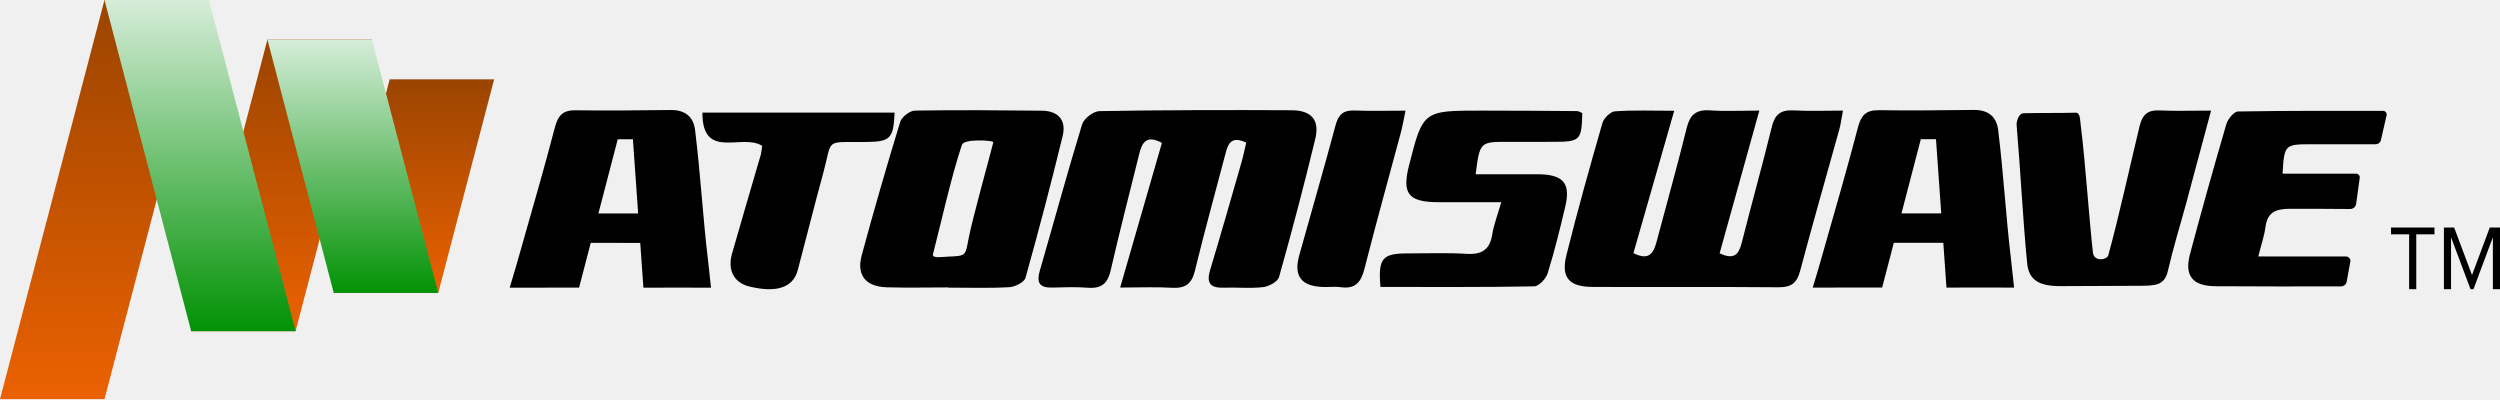
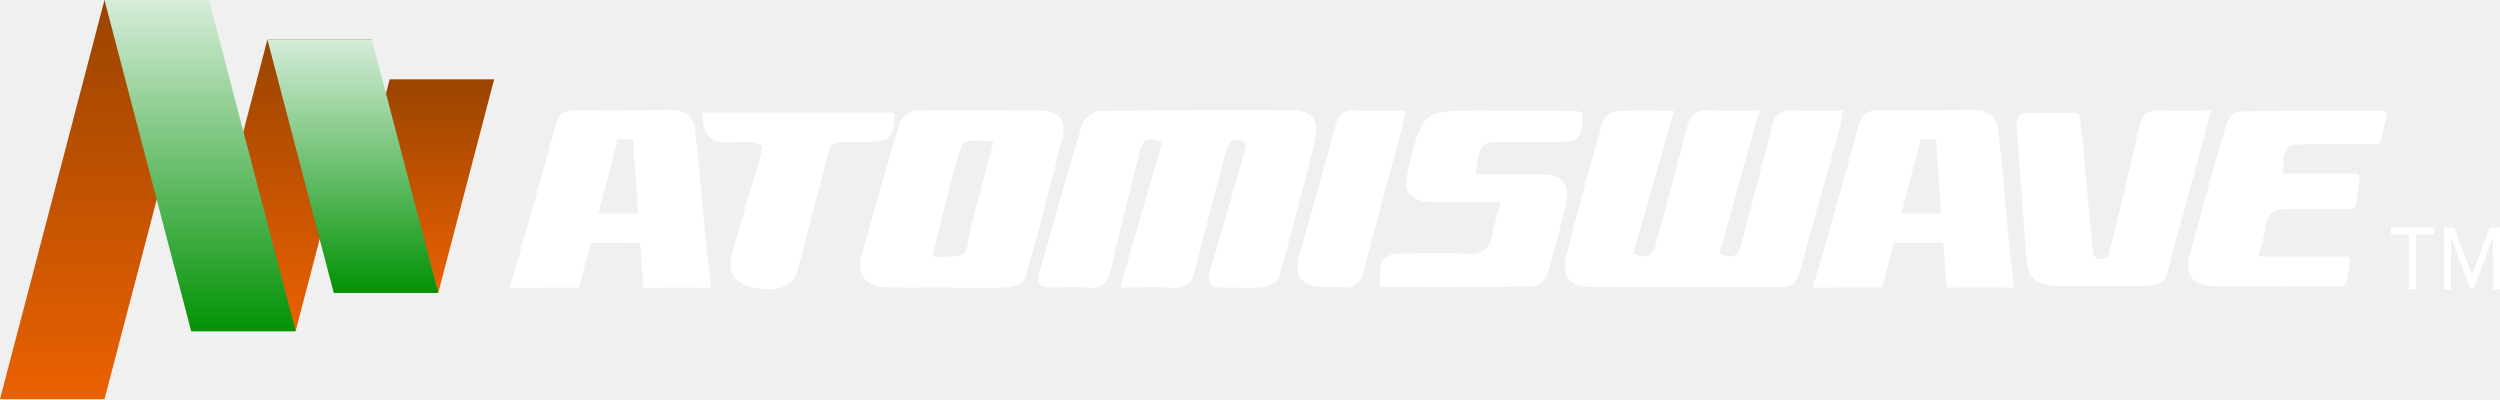
- <svg xmlns="http://www.w3.org/2000/svg" viewBox="0 0 1919.575 306.48">
+ <svg xmlns="http://www.w3.org/2000/svg" viewBox="0 0 1919.575 306.48" version="1.1" id="svg45">
+   <defs id="defs49" />
  <linearGradient id="a" gradientUnits="userSpaceOnUse" x1="317.84" y1="224.944" x2="317.84" y2="60.902">
-     <stop offset="0" stop-color="#eb6101" />
-     <stop offset="1" stop-color="#9a4400" />
+     <stop offset="0" stop-color="#eb6101" id="stop2" />
+     <stop offset="1" stop-color="#9a4400" id="stop4" />
  </linearGradient>
-   <path fill="url(#a)" d="M336.482 224.944h-80.224l42.94-164.042h80.225z" />
+   <path fill="url(#a)" d="M336.482 224.944h-80.224l42.94-164.042h80.225z" id="path7" />
  <linearGradient id="b" gradientUnits="userSpaceOnUse" x1="216.145" y1="254.308" x2="216.145" y2="30.393">
-     <stop offset="0" stop-color="#eb6101" />
-     <stop offset="1" stop-color="#9a4400" />
+     <stop offset="0" stop-color="#eb6101" id="stop9" />
+     <stop offset="1" stop-color="#9a4400" id="stop11" />
  </linearGradient>
-   <path fill="url(#b)" d="M226.951 254.307h-80.224l58.612-223.914h80.225z" />
+   <path fill="url(#b)" d="M226.951 254.307h-80.224l58.612-223.914h80.225z" id="path14" />
  <linearGradient id="c" gradientUnits="userSpaceOnUse" x1="80.225" y1="306.48" x2="80.225">
-     <stop offset="0" stop-color="#eb6101" />
-     <stop offset="1" stop-color="#9a4400" />
+     <stop offset="0" stop-color="#eb6101" id="stop16" />
+     <stop offset="1" stop-color="#9a4400" id="stop18" />
  </linearGradient>
-   <path fill="url(#c)" d="M80.225 306.48H0L80.225 0h80.225z" />
+   <path fill="url(#c)" d="M80.225 306.48H0L80.225 0h80.225z" id="path21" />
  <linearGradient id="d" gradientUnits="userSpaceOnUse" x1="270.914" y1="224.944" x2="270.914" y2="30.393">
-     <stop offset="0" stop-color="#029205" />
-     <stop offset="1" stop-color="#d6edd9" />
+     <stop offset="0" stop-color="#029205" id="stop23" />
+     <stop offset="1" stop-color="#d6edd9" id="stop25" />
  </linearGradient>
-   <path fill="url(#d)" d="M285.564 30.393h-80.225l50.926 194.551h80.225z" />
+   <path fill="url(#d)" d="M285.564 30.393h-80.225l50.926 194.551h80.225z" id="path28" />
  <linearGradient id="e" gradientUnits="userSpaceOnUse" x1="153.621" y1="254.308" x2="153.621">
-     <stop offset="0" stop-color="#029205" />
-     <stop offset="1" stop-color="#d6edd9" />
+     <stop offset="0" stop-color="#029205" id="stop30" />
+     <stop offset="1" stop-color="#d6edd9" id="stop32" />
  </linearGradient>
-   <path fill="url(#e)" d="M227.018 254.307L160.45 0H80.225l66.568 254.307z" />
-   <g>
-     <path d="M956.903 109.502c-11.134-5.284-13.855.505-15.822 8.03-7.866 30.099-16.257 60.075-23.576 90.298-2.473 10.212-7.424 13.78-17.895 13.128-12.012-.748-24.11-.173-39.508-.173l32.056-111.079c-11.87-6.394-15.269-.281-17.428 8.516-7.296 29.73-15.071 59.355-21.865 89.192-2.287 10.044-6.887 14.345-17.551 13.517-9.069-.704-18.246-.375-27.364-.12-10.075.283-12.138-4.061-9.561-12.941 10.878-37.478 21.088-75.146 32.517-112.461 1.35-4.407 8.655-10.013 13.29-10.093 49.163-.845 98.345-.908 147.519-.665 15.301.076 21.683 7.502 18.181 22.011-8.57 35.509-17.906 70.854-27.802 106.034-.99 3.518-7.71 7.244-12.151 7.758-9.998 1.156-20.244.085-30.372.427-10.66.36-13.311-3.918-10.385-13.619 8.275-27.435 16.12-54.994 24.043-82.529 1.457-5.057 2.48-10.23 3.674-15.231zM1285.509 85.06l-31.317 109.289c12.23 6.203 15.54-.285 17.822-8.891 7.721-29.114 15.893-58.12 23.128-87.346 2.451-9.902 7.044-14.096 17.712-13.366 11.486.786 23.073.178 38.017.178l-30.492 109.551c11.338 5.395 14.779.643 17.001-8.167 7.483-29.674 15.792-59.153 23.063-88.874 2.288-9.352 6.631-13.22 16.6-12.665 12.013.668 24.095.158 38.02.158-1.171 6.208-1.652 10.377-2.761 14.381-10.023 36.172-20.449 72.242-30.054 108.517-2.44 9.215-6.553 12.828-16.549 12.742-47.641-.412-95.289-.019-142.933-.259-18.008-.091-24.31-7.175-20.015-24.439 8.462-34.004 17.963-67.771 27.668-101.463 1.064-3.694 6.084-8.666 9.589-8.923 13.998-1.026 28.123-.423 45.501-.423zM727.901 220.689c-15.714 0-31.439.379-47.137-.105-16.055-.495-23.246-9.305-19.12-24.549a3227.636 3227.636 0 0 1 29.572-102.484c1.155-3.769 7.384-8.562 11.337-8.631 32.426-.563 64.871-.213 97.309.067 13.168.114 18.938 7.691 16.082 19.421a3235.773 3235.773 0 0 1-28.519 108.864c-.946 3.37-7.996 6.986-12.404 7.232-15.662.876-31.407.342-47.121.342l.001-.157zm-11.546-25.449c-.877 3.411 7.367 1.967 11.327 1.818 14.433-.544 13.499-.647 16.077-14.143 2.754-14.417 16.835-65.069 18.977-73.812-1.215-1.453-22.572-2.635-24.156 2.086-8.051 24.001-15.825 59.164-22.225 84.051zM1697.727 84.93c-6.92 25.782-12.983 48.537-19.143 71.266-4.645 17.138-9.967 34.124-13.913 51.41-2.666 11.68-9.13 11.837-23.695 11.837-21.41 0-36.148.252-59.069.252-15.879 0-24.123-4.426-25.395-17.535-3.424-35.295-5.094-71.054-8.102-106.387-.166-1.946 1.312-8.725 5.357-8.818 15.975-.37 26.698-.059 40.032-.432 3.477-.097 3.312 5.445 3.819 9.459 3.646 28.826 6.166 68.832 9.366 97.717.761 7.708 10.854 5.785 11.791 2.405 7.906-28.52 17.061-70.237 24.001-98.993 2.091-8.665 5.791-12.74 15.266-12.312 12.024.542 24.097.131 39.685.131zM1133.047 133.782c16.574 0 32.179-.054 47.784.014 19.301.084 25.266 6.77 21.094 24.531-4.06 17.287-8.334 34.561-13.587 51.526-1.277 4.122-6.711 9.948-10.329 10.014-39.396.721-78.811.451-118.046.451-1.917-21.906 1.411-25.767 20.615-25.741 15.207.02 30.458-.597 45.607.329 11.904.728 17.802-3.471 19.602-14.894 1.13-7.171 3.861-14.103 6.904-24.745-17.583 0-32.95.052-48.316-.012-22.949-.096-28.018-6.457-22.515-28.087 10.744-42.231 10.744-42.267 56.027-42.232 24.328.019 48.656.162 72.983.358 1.383.011 2.758 1.008 4.062 1.517-.498 20.929-1.615 22.053-21.952 22.093-11.659.023-23.318-.004-34.977.005-21.727.016-21.727.02-24.956 24.873zM585.232 111.989c-15.43-9.917-46.001 11.499-45.907-25.526h147.568c-.835 20.072-3.219 22.375-22.154 22.558-32.283.311-25.191-3.233-32.705 24.116-6.788 24.705-12.908 49.582-19.513 74.335-3.566 13.362-16.304 17.563-37.035 12.548-11.775-2.848-17.075-12.442-13.393-25.394 7.142-25.126 14.628-50.159 21.899-75.251.663-2.288.806-4.72 1.24-7.386zM1079.219 84.978c-1.578 7.416-2.374 12.188-3.619 16.845-9.308 34.793-19.016 69.489-27.88 104.388-2.58 10.16-6.715 15.946-18.37 14.284-4.464-.637-9.109.03-13.661-.145-16.641-.639-22.52-8.406-18.095-24.31 9.26-33.288 18.964-66.461 27.882-99.835 2.164-8.1 5.82-11.666 14.518-11.344 12.46.46 24.952.117 39.225.117zM485.971 106.931h-11.649l-14.849 56.977h30.524l-4.026-56.977zm57.712 93.323l2.255 20.632c-4.555-.145-47.357-.001-51.918 0l-2.428-34.367-38.004-.038-8.95 34.341c-20.032 0-36.576.064-53.292.064 3.288-10.644 6.02-20.336 8.394-28.701 8.899-31.352 18.058-62.642 26.269-94.165 2.363-9.071 5.87-13.509 16.057-13.346 24.311.389 48.638.041 72.956-.198 10.987-.108 17.438 5.091 18.689 15.403 4.453 36.698 5.629 63.666 9.972 100.375zM1486.512 106.867h-11.649l-14.849 56.977h30.524l-4.026-56.977zm57.713 93.323l2.255 20.632c-4.555-.145-47.357-.001-51.918 0l-2.428-34.367-38.004-.038-8.95 34.341c-20.032 0-36.576.064-53.292.064 3.288-10.644 6.02-20.336 8.394-28.701 8.899-31.352 18.058-62.642 26.269-94.165 2.363-9.071 5.87-13.509 16.057-13.346 24.311.389 48.638.041 72.956-.198 10.987-.108 17.438 5.091 18.689 15.403 4.453 36.698 5.629 63.666 9.972 100.375zM1801.743 216.868l2.808-15.46c.758-2.216-.937-4.503-3.337-4.503l-67.243.025c2.356-9.389 4.638-15.889 5.514-22.563 1.454-11.076 7.346-13.954 18.547-14.064 10.018-.099 33.903.13 46.499.167 2.319.007 4.267-1.66 4.576-3.896l2.774-20.032c.235-1.695-1.12-3.202-2.878-3.202h-56.348c1.105-21.713 1.866-22.515 20.333-22.583 11.74-.043 37.404.015 51.184-.01 1.813-.003 3.382-1.166 3.894-2.858l4.391-19.2c.538-1.779-.811-3.56-2.717-3.561-36.596-.014-74.815-.173-111.375.476-3.115.055-7.769 5.821-8.907 9.71a4233.756 4233.756 0 0 0-27.925 99.839c-4.43 16.63 2.003 24.466 19.556 24.621 27.308.241 68.037.172 96.357.128 1.959-.003 3.678-1.225 4.297-3.034z" />
-     <g>
-       <path d="M1855.278 222.069h-5.474v-42.128h-13.916v-5.255h33.371v5.255h-13.981v42.128zM1919.575 222.069h-5.474v-39.853l-14.904 39.853h-2.243l-14.968-39.853v39.853h-5.474v-47.383h7.846l13.718 36.514 13.653-36.514h7.846v47.383z" />
+   <path fill="url(#e)" d="M227.018 254.307L160.45 0H80.225l66.568 254.307z" id="path35" />
+   <g id="g43" style="fill:#ffffff">
+     <path d="m 956.903,109.502 c -11.134,-5.284 -13.855,0.505 -15.822,8.03 -7.866,30.099 -16.257,60.075 -23.576,90.298 -2.473,10.212 -7.424,13.78 -17.895,13.128 -12.012,-0.748 -24.11,-0.173 -39.508,-0.173 l 32.056,-111.079 c -11.87,-6.394 -15.269,-0.281 -17.428,8.516 -7.296,29.73 -15.071,59.355 -21.865,89.192 -2.287,10.044 -6.887,14.345 -17.551,13.517 -9.069,-0.704 -18.246,-0.375 -27.364,-0.12 -10.075,0.283 -12.138,-4.061 -9.561,-12.941 10.878,-37.478 21.088,-75.146 32.517,-112.461 1.35,-4.407 8.655,-10.013 13.29,-10.093 49.163,-0.845 98.345,-0.908 147.519,-0.665 15.301,0.076 21.683,7.502 18.181,22.011 -8.57,35.509 -17.906,70.854 -27.802,106.034 -0.99,3.518 -7.71,7.244 -12.151,7.758 -9.998,1.156 -20.244,0.085 -30.372,0.427 -10.66,0.36 -13.311,-3.918 -10.385,-13.619 8.275,-27.435 16.12,-54.994 24.043,-82.529 1.457,-5.057 2.48,-10.23 3.674,-15.231 z m 328.606,-24.442 -31.317,109.289 c 12.23,6.203 15.54,-0.285 17.822,-8.891 7.721,-29.114 15.893,-58.12 23.128,-87.346 2.451,-9.902 7.044,-14.096 17.712,-13.366 11.486,0.786 23.073,0.178 38.017,0.178 l -30.492,109.551 c 11.338,5.395 14.779,0.643 17.001,-8.167 7.483,-29.674 15.792,-59.153 23.063,-88.874 2.288,-9.352 6.631,-13.22 16.6,-12.665 12.013,0.668 24.095,0.158 38.02,0.158 -1.171,6.208 -1.652,10.377 -2.761,14.381 -10.023,36.172 -20.449,72.242 -30.054,108.517 -2.44,9.215 -6.553,12.828 -16.549,12.742 -47.641,-0.412 -95.289,-0.019 -142.933,-0.259 -18.008,-0.091 -24.31,-7.175 -20.015,-24.439 8.462,-34.004 17.963,-67.771 27.668,-101.463 1.064,-3.694 6.084,-8.666 9.589,-8.923 13.998,-1.026 28.123,-0.423 45.501,-0.423 z M 727.901,220.689 c -15.714,0 -31.439,0.379 -47.137,-0.105 -16.055,-0.495 -23.246,-9.305 -19.12,-24.549 A 3227.636,3227.636 0 0 1 691.216,93.551 c 1.155,-3.769 7.384,-8.562 11.337,-8.631 32.426,-0.563 64.871,-0.213 97.309,0.067 13.168,0.114 18.938,7.691 16.082,19.421 a 3235.773,3235.773 0 0 1 -28.519,108.864 c -0.946,3.37 -7.996,6.986 -12.404,7.232 -15.662,0.876 -31.407,0.342 -47.121,0.342 z M 716.355,195.24 c -0.877,3.411 7.367,1.967 11.327,1.818 14.433,-0.544 13.499,-0.647 16.077,-14.143 2.754,-14.417 16.835,-65.069 18.977,-73.812 -1.215,-1.453 -22.572,-2.635 -24.156,2.086 -8.051,24.001 -15.825,59.164 -22.225,84.051 z M 1697.727,84.93 c -6.92,25.782 -12.983,48.537 -19.143,71.266 -4.645,17.138 -9.967,34.124 -13.913,51.41 -2.666,11.68 -9.13,11.837 -23.695,11.837 -21.41,0 -36.148,0.252 -59.069,0.252 -15.879,0 -24.123,-4.426 -25.395,-17.535 -3.424,-35.295 -5.094,-71.054 -8.102,-106.387 -0.166,-1.946 1.312,-8.725 5.357,-8.818 15.975,-0.37 26.698,-0.059 40.032,-0.432 3.477,-0.097 3.312,5.445 3.819,9.459 3.646,28.826 6.166,68.832 9.366,97.717 0.761,7.708 10.854,5.785 11.791,2.405 7.906,-28.52 17.061,-70.237 24.001,-98.993 2.091,-8.665 5.791,-12.74 15.266,-12.312 12.024,0.542 24.097,0.131 39.685,0.131 z m -564.68,48.852 c 16.574,0 32.179,-0.054 47.784,0.014 19.301,0.084 25.266,6.77 21.094,24.531 -4.06,17.287 -8.334,34.561 -13.587,51.526 -1.277,4.122 -6.711,9.948 -10.329,10.014 -39.396,0.721 -78.811,0.451 -118.046,0.451 -1.917,-21.906 1.411,-25.767 20.615,-25.741 15.207,0.02 30.458,-0.597 45.607,0.329 11.904,0.728 17.802,-3.471 19.602,-14.894 1.13,-7.171 3.861,-14.103 6.904,-24.745 -17.583,0 -32.95,0.052 -48.316,-0.012 -22.949,-0.096 -28.018,-6.457 -22.515,-28.087 10.744,-42.231 10.744,-42.267 56.027,-42.232 24.328,0.019 48.656,0.162 72.983,0.358 1.383,0.011 2.758,1.008 4.062,1.517 -0.498,20.929 -1.615,22.053 -21.952,22.093 -11.659,0.023 -23.318,-0.004 -34.977,0.005 -21.727,0.016 -21.727,0.02 -24.956,24.873 z M 585.232,111.989 c -15.43,-9.917 -46.001,11.499 -45.907,-25.526 h 147.568 c -0.835,20.072 -3.219,22.375 -22.154,22.558 -32.283,0.311 -25.191,-3.233 -32.705,24.116 -6.788,24.705 -12.908,49.582 -19.513,74.335 -3.566,13.362 -16.304,17.563 -37.035,12.548 -11.775,-2.848 -17.075,-12.442 -13.393,-25.394 7.142,-25.126 14.628,-50.159 21.899,-75.251 0.663,-2.288 0.806,-4.72 1.24,-7.386 z m 493.987,-27.011 c -1.578,7.416 -2.374,12.188 -3.619,16.845 -9.308,34.793 -19.016,69.489 -27.88,104.388 -2.58,10.16 -6.715,15.946 -18.37,14.284 -4.464,-0.637 -9.109,0.03 -13.661,-0.145 -16.641,-0.639 -22.52,-8.406 -18.095,-24.31 9.26,-33.288 18.964,-66.461 27.882,-99.835 2.164,-8.1 5.82,-11.666 14.518,-11.344 12.46,0.46 24.952,0.117 39.225,0.117 z m -593.248,21.953 h -11.649 l -14.849,56.977 h 30.524 z m 57.712,93.323 2.255,20.632 c -4.555,-0.145 -47.357,-0.001 -51.918,0 l -2.428,-34.367 -38.004,-0.038 -8.95,34.341 c -20.032,0 -36.576,0.064 -53.292,0.064 3.288,-10.644 6.02,-20.336 8.394,-28.701 8.899,-31.352 18.058,-62.642 26.269,-94.165 2.363,-9.071 5.87,-13.509 16.057,-13.346 24.311,0.389 48.638,0.041 72.956,-0.198 10.987,-0.108 17.438,5.091 18.689,15.403 4.453,36.698 5.629,63.666 9.972,100.375 z m 942.829,-93.387 h -11.649 l -14.849,56.977 h 30.524 z m 57.713,93.323 2.255,20.632 c -4.555,-0.145 -47.357,-0.001 -51.918,0 l -2.428,-34.367 -38.004,-0.038 -8.95,34.341 c -20.032,0 -36.576,0.064 -53.292,0.064 3.288,-10.644 6.02,-20.336 8.394,-28.701 8.899,-31.352 18.058,-62.642 26.269,-94.165 2.363,-9.071 5.87,-13.509 16.057,-13.346 24.311,0.389 48.638,0.041 72.956,-0.198 10.987,-0.108 17.438,5.091 18.689,15.403 4.453,36.698 5.629,63.666 9.972,100.375 z m 257.518,16.678 2.808,-15.46 c 0.758,-2.216 -0.937,-4.503 -3.337,-4.503 l -67.243,0.025 c 2.356,-9.389 4.638,-15.889 5.514,-22.563 1.454,-11.076 7.346,-13.954 18.547,-14.064 10.018,-0.099 33.903,0.13 46.499,0.167 2.319,0.007 4.267,-1.66 4.576,-3.896 l 2.774,-20.032 c 0.235,-1.695 -1.12,-3.202 -2.878,-3.202 h -56.348 c 1.105,-21.713 1.866,-22.515 20.333,-22.583 11.74,-0.043 37.404,0.015 51.184,-0.01 1.813,-0.003 3.382,-1.166 3.894,-2.858 l 4.391,-19.2 c 0.538,-1.779 -0.811,-3.56 -2.717,-3.561 -36.596,-0.014 -74.815,-0.173 -111.375,0.476 -3.115,0.055 -7.769,5.821 -8.907,9.71 a 4233.756,4233.756 0 0 0 -27.925,99.839 c -4.43,16.63 2.003,24.466 19.556,24.621 27.308,0.241 68.037,0.172 96.357,0.128 1.959,-0.003 3.678,-1.225 4.297,-3.034 z" id="path37" style="fill:#ffffff" />
+     <g id="g41" style="fill:#ffffff">
+       <path d="m 1855.278,222.069 h -5.474 v -42.128 h -13.916 v -5.255 h 33.371 v 5.255 h -13.981 z m 64.297,0 h -5.474 v -39.853 l -14.904,39.853 h -2.243 l -14.968,-39.853 v 39.853 h -5.474 v -47.383 h 7.846 l 13.718,36.514 13.653,-36.514 h 7.846 z" id="path39" style="fill:#ffffff" />
    </g>
  </g>
</svg>
